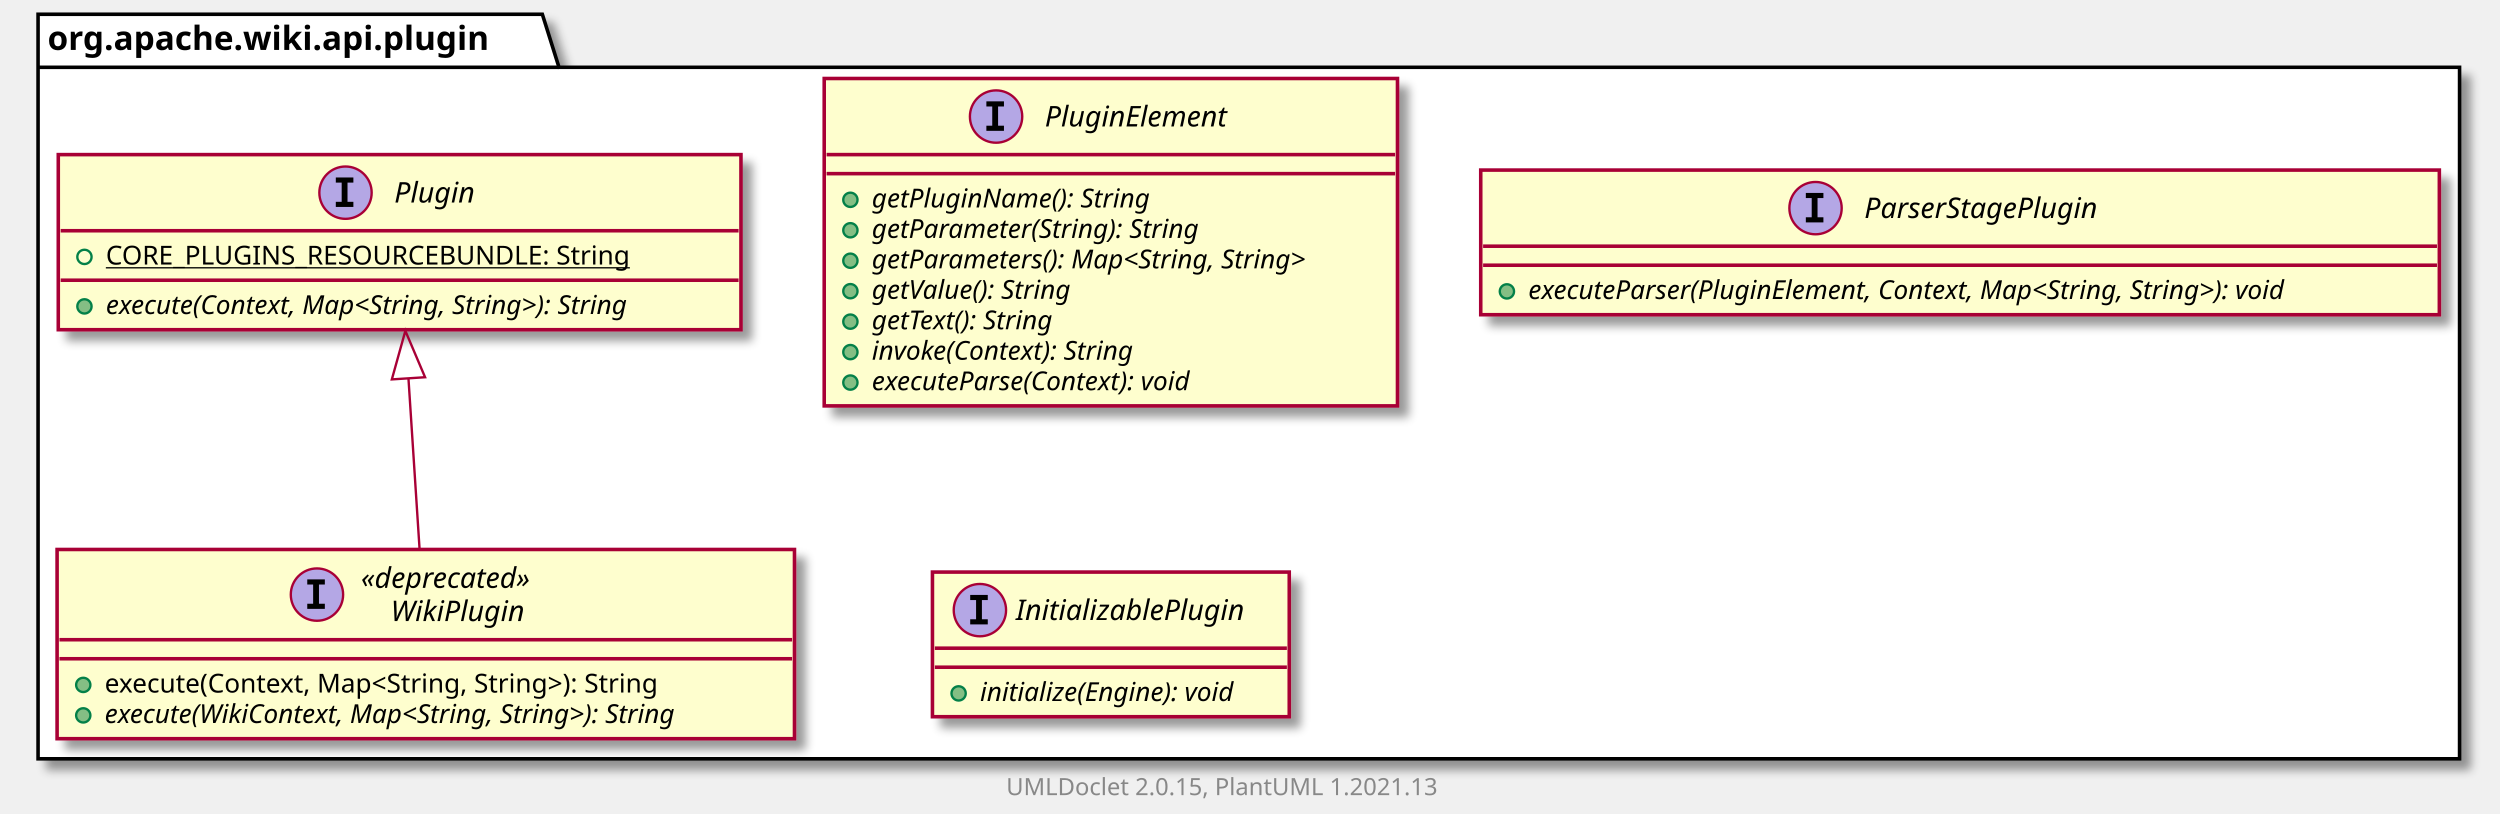
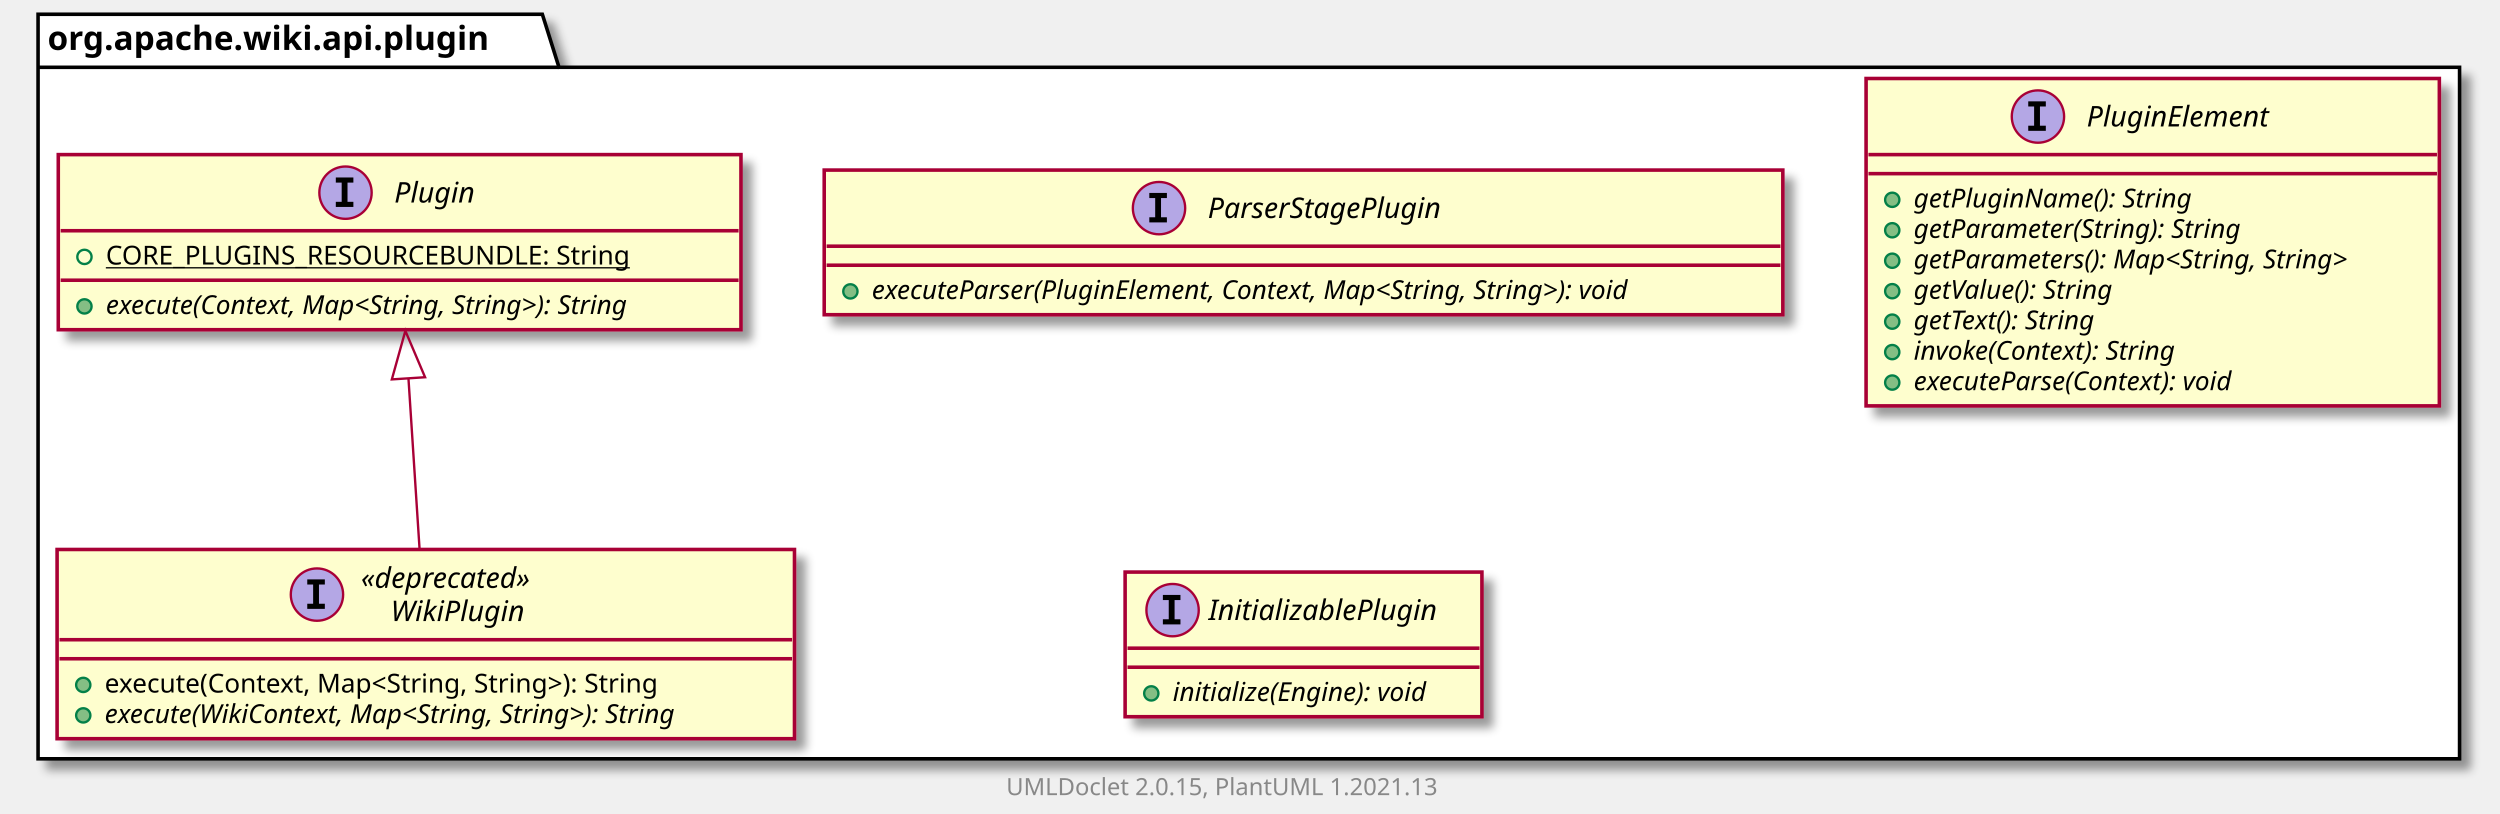
<svg xmlns="http://www.w3.org/2000/svg" xmlns:xlink="http://www.w3.org/1999/xlink" contentScriptType="application/ecmascript" contentStyleType="text/css" height="342px" preserveAspectRatio="none" style="width:1051px;height:342px;background:#FFFFFF;" version="1.1" viewBox="0 0 1051 342" width="1051px" zoomAndPan="magnify">
  <defs>
-     <filter height="300%" id="f4kwq9e8sk23e" width="300%" x="-1" y="-1">
+     <filter height="300%" id="fdnr7dyrzhima" width="300%" x="-1" y="-1">
      <feGaussianBlur result="blurOut" stdDeviation="2.0" />
      <feColorMatrix in="blurOut" result="blurOut2" type="matrix" values="0 0 0 0 0 0 0 0 0 0 0 0 0 0 0 0 0 0 .4 0" />
      <feOffset dx="4.0" dy="4.0" in="blurOut2" result="blurOut3" />
      <feBlend in="SourceGraphic" in2="blurOut3" mode="normal" />
    </filter>
  </defs>
  <g>
-     <polygon fill="#FFFFFF" filter="url(#f4kwq9e8sk23e)" points="16,6,228,6,235,28.297,1034,28.297,1034,319,16,319,16,6" style="stroke:#000000;stroke-width:1.5;" />
+     <polygon fill="#FFFFFF" filter="url(#fdnr7dyrzhima)" points="16,6,228,6,235,28.297,1034,28.297,1034,319,16,319,16,6" style="stroke:#000000;stroke-width:1.5;" />
    <line style="stroke:#000000;stroke-width:1.5;" x1="16" x2="235" y1="28.297" y2="28.297" />
    <text fill="#000000" font-family="sans-serif" font-size="14" font-weight="bold" lengthAdjust="spacing" textLength="206" x="20" y="20.995">org.apache.wiki.api.plugin</text>
-     <a href="PluginElement.html" target="_top" title="PluginElement.html" xlink:actuate="onRequest" xlink:href="PluginElement.html" xlink:show="new" xlink:title="PluginElement.html" xlink:type="simple">
-       <rect codeLine="3" fill="#FEFECE" filter="url(#f4kwq9e8sk23e)" height="137.633" id="org.apache.wiki.api.plugin.PluginElement" style="stroke:#A80036;stroke-width:1.5;" width="241" x="346.5" y="33" />
-       <ellipse cx="418.75" cy="49" fill="#B4A7E5" rx="11" ry="11" style="stroke:#A80036;stroke-width:1.0;" />
-       <path d="M414.672,44.766 L414.672,42.609 L422.062,42.609 L422.062,44.766 L419.594,44.766 L419.594,52.844 L422.062,52.844 L422.062,55 L414.672,55 L414.672,52.844 L417.141,52.844 L417.141,44.766 L414.672,44.766 Z " fill="#000000" />
-       <text fill="#000000" font-family="sans-serif" font-size="12" font-style="italic" lengthAdjust="spacing" textLength="88" x="439.25" y="53.154">PluginElement</text>
-       <line style="stroke:#A80036;stroke-width:1.5;" x1="347.5" x2="586.5" y1="65" y2="65" />
-       <line style="stroke:#A80036;stroke-width:1.5;" x1="347.5" x2="586.5" y1="73" y2="73" />
-       <ellipse cx="357.5" cy="84" fill="#84BE84" rx="3" ry="3" style="stroke:#038048;stroke-width:1.0;" />
-       <text fill="#000000" font-family="sans-serif" font-size="11" font-style="italic" lengthAdjust="spacing" textLength="134" x="366.5" y="87.21">getPluginName(): String</text>
-       <ellipse cx="357.5" cy="96.805" fill="#84BE84" rx="3" ry="3" style="stroke:#038048;stroke-width:1.0;" />
-       <text fill="#000000" font-family="sans-serif" font-size="11" font-style="italic" lengthAdjust="spacing" textLength="160" x="366.5" y="100.015">getParameter(String): String</text>
-       <ellipse cx="357.5" cy="109.609" fill="#84BE84" rx="3" ry="3" style="stroke:#038048;stroke-width:1.0;" />
-       <text fill="#000000" font-family="sans-serif" font-size="11" font-style="italic" lengthAdjust="spacing" textLength="215" x="366.5" y="112.82">getParameters(): Map&lt;String, String&gt;</text>
-       <ellipse cx="357.5" cy="122.414" fill="#84BE84" rx="3" ry="3" style="stroke:#038048;stroke-width:1.0;" />
-       <text fill="#000000" font-family="sans-serif" font-size="11" font-style="italic" lengthAdjust="spacing" textLength="99" x="366.5" y="125.624">getValue(): String</text>
-       <ellipse cx="357.5" cy="135.219" fill="#84BE84" rx="3" ry="3" style="stroke:#038048;stroke-width:1.0;" />
-       <text fill="#000000" font-family="sans-serif" font-size="11" font-style="italic" lengthAdjust="spacing" textLength="92" x="366.5" y="138.429">getText(): String</text>
-       <ellipse cx="357.5" cy="148.023" fill="#84BE84" rx="3" ry="3" style="stroke:#038048;stroke-width:1.0;" />
-       <text fill="#000000" font-family="sans-serif" font-size="11" font-style="italic" lengthAdjust="spacing" textLength="130" x="366.5" y="151.234">invoke(Context): String</text>
-       <ellipse cx="357.5" cy="160.828" fill="#84BE84" rx="3" ry="3" style="stroke:#038048;stroke-width:1.0;" />
-       <text fill="#000000" font-family="sans-serif" font-size="11" font-style="italic" lengthAdjust="spacing" textLength="161" x="366.5" y="164.039">executeParse(Context): void</text>
-     </a>
    <a href="ParserStagePlugin.html" target="_top" title="ParserStagePlugin.html" xlink:actuate="onRequest" xlink:href="ParserStagePlugin.html" xlink:show="new" xlink:title="ParserStagePlugin.html" xlink:type="simple">
-       <rect codeLine="13" fill="#FEFECE" filter="url(#f4kwq9e8sk23e)" height="60.805" id="org.apache.wiki.api.plugin.ParserStagePlugin" style="stroke:#A80036;stroke-width:1.5;" width="403" x="622.5" y="71.5" />
-       <ellipse cx="763.25" cy="87.5" fill="#B4A7E5" rx="11" ry="11" style="stroke:#A80036;stroke-width:1.0;" />
-       <path d="M759.172,83.266 L759.172,81.109 L766.562,81.109 L766.562,83.266 L764.094,83.266 L764.094,91.344 L766.562,91.344 L766.562,93.5 L759.172,93.5 L759.172,91.344 L761.641,91.344 L761.641,83.266 L759.172,83.266 Z " fill="#000000" />
-       <text fill="#000000" font-family="sans-serif" font-size="12" font-style="italic" lengthAdjust="spacing" textLength="113" x="783.75" y="91.654">ParserStagePlugin</text>
-       <line style="stroke:#A80036;stroke-width:1.5;" x1="623.5" x2="1024.5" y1="103.5" y2="103.5" />
-       <line style="stroke:#A80036;stroke-width:1.5;" x1="623.5" x2="1024.5" y1="111.5" y2="111.5" />
-       <ellipse cx="633.5" cy="122.5" fill="#84BE84" rx="3" ry="3" style="stroke:#038048;stroke-width:1.0;" />
-       <text fill="#000000" font-family="sans-serif" font-size="11" font-style="italic" lengthAdjust="spacing" textLength="377" x="642.5" y="125.71">executeParser(PluginElement, Context, Map&lt;String, String&gt;): void</text>
-     </a>
-     <a href="InitializablePlugin.html" target="_top" title="InitializablePlugin.html" xlink:actuate="onRequest" xlink:href="InitializablePlugin.html" xlink:show="new" xlink:title="InitializablePlugin.html" xlink:type="simple">
-       <rect codeLine="17" fill="#FEFECE" filter="url(#f4kwq9e8sk23e)" height="60.805" id="org.apache.wiki.api.plugin.InitializablePlugin" style="stroke:#A80036;stroke-width:1.5;" width="150" x="392" y="240.5" />
-       <ellipse cx="411.95" cy="256.5" fill="#B4A7E5" rx="11" ry="11" style="stroke:#A80036;stroke-width:1.0;" />
-       <path d="M407.872,252.266 L407.872,250.109 L415.262,250.109 L415.262,252.266 L412.794,252.266 L412.794,260.344 L415.262,260.344 L415.262,262.5 L407.872,262.5 L407.872,260.344 L410.341,260.344 L410.341,252.266 L407.872,252.266 Z " fill="#000000" />
-       <text fill="#000000" font-family="sans-serif" font-size="12" font-style="italic" lengthAdjust="spacing" textLength="107" x="427.05" y="260.654">InitializablePlugin</text>
-       <line style="stroke:#A80036;stroke-width:1.5;" x1="393" x2="541" y1="272.5" y2="272.5" />
-       <line style="stroke:#A80036;stroke-width:1.5;" x1="393" x2="541" y1="280.5" y2="280.5" />
-       <ellipse cx="403" cy="291.5" fill="#84BE84" rx="3" ry="3" style="stroke:#038048;stroke-width:1.0;" />
-       <text fill="#000000" font-family="sans-serif" font-size="11" font-style="italic" lengthAdjust="spacing" textLength="124" x="412" y="294.71">initialize(Engine): void</text>
+       <rect codeLine="3" fill="#FEFECE" filter="url(#fdnr7dyrzhima)" height="60.805" id="org.apache.wiki.api.plugin.ParserStagePlugin" style="stroke:#A80036;stroke-width:1.5;" width="403" x="346.5" y="71.5" />
+       <ellipse cx="487.25" cy="87.5" fill="#B4A7E5" rx="11" ry="11" style="stroke:#A80036;stroke-width:1.0;" />
+       <path d="M483.172,83.266 L483.172,81.109 L490.562,81.109 L490.562,83.266 L488.094,83.266 L488.094,91.344 L490.562,91.344 L490.562,93.5 L483.172,93.5 L483.172,91.344 L485.641,91.344 L485.641,83.266 L483.172,83.266 Z " fill="#000000" />
+       <text fill="#000000" font-family="sans-serif" font-size="12" font-style="italic" lengthAdjust="spacing" textLength="113" x="507.75" y="91.654">ParserStagePlugin</text>
+       <line style="stroke:#A80036;stroke-width:1.5;" x1="347.5" x2="748.5" y1="103.5" y2="103.5" />
+       <line style="stroke:#A80036;stroke-width:1.5;" x1="347.5" x2="748.5" y1="111.5" y2="111.5" />
+       <ellipse cx="357.5" cy="122.5" fill="#84BE84" rx="3" ry="3" style="stroke:#038048;stroke-width:1.0;" />
+       <text fill="#000000" font-family="sans-serif" font-size="11" font-style="italic" lengthAdjust="spacing" textLength="377" x="366.5" y="125.71">executeParser(PluginElement, Context, Map&lt;String, String&gt;): void</text>
    </a>
    <a href="Plugin.html" target="_top" title="Plugin.html" xlink:actuate="onRequest" xlink:href="Plugin.html" xlink:show="new" xlink:title="Plugin.html" xlink:type="simple">
-       <rect codeLine="21" fill="#FEFECE" filter="url(#f4kwq9e8sk23e)" height="73.609" id="org.apache.wiki.api.plugin.Plugin" style="stroke:#A80036;stroke-width:1.5;" width="287" x="24.5" y="65" />
+       <rect codeLine="7" fill="#FEFECE" filter="url(#fdnr7dyrzhima)" height="73.609" id="org.apache.wiki.api.plugin.Plugin" style="stroke:#A80036;stroke-width:1.5;" width="287" x="24.5" y="65" />
      <ellipse cx="145.25" cy="81" fill="#B4A7E5" rx="11" ry="11" style="stroke:#A80036;stroke-width:1.0;" />
      <path d="M141.172,76.766 L141.172,74.609 L148.562,74.609 L148.562,76.766 L146.094,76.766 L146.094,84.844 L148.562,84.844 L148.562,87 L141.172,87 L141.172,84.844 L143.641,84.844 L143.641,76.766 L141.172,76.766 Z " fill="#000000" />
      <text fill="#000000" font-family="sans-serif" font-size="12" font-style="italic" lengthAdjust="spacing" textLength="37" x="165.75" y="85.154">Plugin</text>
      <line style="stroke:#A80036;stroke-width:1.5;" x1="25.5" x2="310.5" y1="97" y2="97" />
      <ellipse cx="35.5" cy="108" rx="3" ry="3" style="stroke:#038048;stroke-width:1.0;fill:none;" />
      <text fill="#000000" font-family="sans-serif" font-size="11" lengthAdjust="spacing" text-decoration="underline" textLength="240" x="44.5" y="111.21">CORE_PLUGINS_RESOURCEBUNDLE: String</text>
      <line style="stroke:#A80036;stroke-width:1.5;" x1="25.5" x2="310.5" y1="117.805" y2="117.805" />
      <ellipse cx="35.5" cy="128.805" fill="#84BE84" rx="3" ry="3" style="stroke:#038048;stroke-width:1.0;" />
      <text fill="#000000" font-family="sans-serif" font-size="11" font-style="italic" lengthAdjust="spacing" textLength="261" x="44.5" y="132.015">execute(Context, Map&lt;String, String&gt;): String</text>
    </a>
+     <a href="PluginElement.html" target="_top" title="PluginElement.html" xlink:actuate="onRequest" xlink:href="PluginElement.html" xlink:show="new" xlink:title="PluginElement.html" xlink:type="simple">
+       <rect codeLine="12" fill="#FEFECE" filter="url(#fdnr7dyrzhima)" height="137.633" id="org.apache.wiki.api.plugin.PluginElement" style="stroke:#A80036;stroke-width:1.5;" width="241" x="784.5" y="33" />
+       <ellipse cx="856.75" cy="49" fill="#B4A7E5" rx="11" ry="11" style="stroke:#A80036;stroke-width:1.0;" />
+       <path d="M852.672,44.766 L852.672,42.609 L860.062,42.609 L860.062,44.766 L857.594,44.766 L857.594,52.844 L860.062,52.844 L860.062,55 L852.672,55 L852.672,52.844 L855.141,52.844 L855.141,44.766 L852.672,44.766 Z " fill="#000000" />
+       <text fill="#000000" font-family="sans-serif" font-size="12" font-style="italic" lengthAdjust="spacing" textLength="88" x="877.25" y="53.154">PluginElement</text>
+       <line style="stroke:#A80036;stroke-width:1.5;" x1="785.5" x2="1024.5" y1="65" y2="65" />
+       <line style="stroke:#A80036;stroke-width:1.5;" x1="785.5" x2="1024.5" y1="73" y2="73" />
+       <ellipse cx="795.5" cy="84" fill="#84BE84" rx="3" ry="3" style="stroke:#038048;stroke-width:1.0;" />
+       <text fill="#000000" font-family="sans-serif" font-size="11" font-style="italic" lengthAdjust="spacing" textLength="134" x="804.5" y="87.21">getPluginName(): String</text>
+       <ellipse cx="795.5" cy="96.805" fill="#84BE84" rx="3" ry="3" style="stroke:#038048;stroke-width:1.0;" />
+       <text fill="#000000" font-family="sans-serif" font-size="11" font-style="italic" lengthAdjust="spacing" textLength="160" x="804.5" y="100.015">getParameter(String): String</text>
+       <ellipse cx="795.5" cy="109.609" fill="#84BE84" rx="3" ry="3" style="stroke:#038048;stroke-width:1.0;" />
+       <text fill="#000000" font-family="sans-serif" font-size="11" font-style="italic" lengthAdjust="spacing" textLength="215" x="804.5" y="112.82">getParameters(): Map&lt;String, String&gt;</text>
+       <ellipse cx="795.5" cy="122.414" fill="#84BE84" rx="3" ry="3" style="stroke:#038048;stroke-width:1.0;" />
+       <text fill="#000000" font-family="sans-serif" font-size="11" font-style="italic" lengthAdjust="spacing" textLength="99" x="804.5" y="125.624">getValue(): String</text>
+       <ellipse cx="795.5" cy="135.219" fill="#84BE84" rx="3" ry="3" style="stroke:#038048;stroke-width:1.0;" />
+       <text fill="#000000" font-family="sans-serif" font-size="11" font-style="italic" lengthAdjust="spacing" textLength="92" x="804.5" y="138.429">getText(): String</text>
+       <ellipse cx="795.5" cy="148.023" fill="#84BE84" rx="3" ry="3" style="stroke:#038048;stroke-width:1.0;" />
+       <text fill="#000000" font-family="sans-serif" font-size="11" font-style="italic" lengthAdjust="spacing" textLength="130" x="804.5" y="151.234">invoke(Context): String</text>
+       <ellipse cx="795.5" cy="160.828" fill="#84BE84" rx="3" ry="3" style="stroke:#038048;stroke-width:1.0;" />
+       <text fill="#000000" font-family="sans-serif" font-size="11" font-style="italic" lengthAdjust="spacing" textLength="161" x="804.5" y="164.039">executeParse(Context): void</text>
+     </a>
+     <a href="InitializablePlugin.html" target="_top" title="InitializablePlugin.html" xlink:actuate="onRequest" xlink:href="InitializablePlugin.html" xlink:show="new" xlink:title="InitializablePlugin.html" xlink:type="simple">
+       <rect codeLine="22" fill="#FEFECE" filter="url(#fdnr7dyrzhima)" height="60.805" id="org.apache.wiki.api.plugin.InitializablePlugin" style="stroke:#A80036;stroke-width:1.5;" width="150" x="473" y="240.5" />
+       <ellipse cx="492.95" cy="256.5" fill="#B4A7E5" rx="11" ry="11" style="stroke:#A80036;stroke-width:1.0;" />
+       <path d="M488.872,252.266 L488.872,250.109 L496.262,250.109 L496.262,252.266 L493.794,252.266 L493.794,260.344 L496.262,260.344 L496.262,262.5 L488.872,262.5 L488.872,260.344 L491.341,260.344 L491.341,252.266 L488.872,252.266 Z " fill="#000000" />
+       <text fill="#000000" font-family="sans-serif" font-size="12" font-style="italic" lengthAdjust="spacing" textLength="107" x="508.05" y="260.654">InitializablePlugin</text>
+       <line style="stroke:#A80036;stroke-width:1.5;" x1="474" x2="622" y1="272.5" y2="272.5" />
+       <line style="stroke:#A80036;stroke-width:1.5;" x1="474" x2="622" y1="280.5" y2="280.5" />
+       <ellipse cx="484" cy="291.5" fill="#84BE84" rx="3" ry="3" style="stroke:#038048;stroke-width:1.0;" />
+       <text fill="#000000" font-family="sans-serif" font-size="11" font-style="italic" lengthAdjust="spacing" textLength="124" x="493" y="294.71">initialize(Engine): void</text>
+     </a>
    <a href="WikiPlugin.html" target="_top" title="WikiPlugin.html" xlink:actuate="onRequest" xlink:href="WikiPlugin.html" xlink:show="new" xlink:title="WikiPlugin.html" xlink:type="simple">
-       <rect codeLine="26" fill="#FEFECE" filter="url(#f4kwq9e8sk23e)" height="79.547" id="org.apache.wiki.api.plugin.WikiPlugin" style="stroke:#A80036;stroke-width:1.5;" width="310" x="24" y="231" />
+       <rect codeLine="26" fill="#FEFECE" filter="url(#fdnr7dyrzhima)" height="79.547" id="org.apache.wiki.api.plugin.WikiPlugin" style="stroke:#A80036;stroke-width:1.5;" width="310" x="24" y="231" />
      <ellipse cx="133.25" cy="249.969" fill="#B4A7E5" rx="11" ry="11" style="stroke:#A80036;stroke-width:1.0;" />
      <path d="M129.172,245.734 L129.172,243.578 L136.562,243.578 L136.562,245.734 L134.094,245.734 L134.094,253.812 L136.562,253.812 L136.562,255.969 L129.172,255.969 L129.172,253.812 L131.641,253.812 L131.641,245.734 L129.172,245.734 Z " fill="#000000" />
      <text fill="#000000" font-family="sans-serif" font-size="12" font-style="italic" lengthAdjust="spacing" textLength="87" x="151.75" y="247.139">«deprecated»</text>
      <text fill="#000000" font-family="sans-serif" font-size="12" font-style="italic" lengthAdjust="spacing" textLength="62" x="164.25" y="261.107">WikiPlugin</text>
      <line style="stroke:#A80036;stroke-width:1.5;" x1="25" x2="333" y1="268.938" y2="268.938" />
      <line style="stroke:#A80036;stroke-width:1.5;" x1="25" x2="333" y1="276.938" y2="276.938" />
      <ellipse cx="35" cy="287.938" fill="#84BE84" rx="3" ry="3" style="stroke:#038048;stroke-width:1.0;" />
      <text fill="#000000" font-family="sans-serif" font-size="11" lengthAdjust="spacing" textLength="262" x="44" y="291.148">execute(Context, Map&lt;String, String&gt;): String</text>
      <ellipse cx="35" cy="300.742" fill="#84BE84" rx="3" ry="3" style="stroke:#038048;stroke-width:1.0;" />
      <text fill="#000000" font-family="sans-serif" font-size="11" font-style="italic" lengthAdjust="spacing" textLength="284" x="44" y="303.953">execute(WikiContext, Map&lt;String, String&gt;): String</text>
    </a>
    <path codeLine="31" d="M171.719,159.138 C173.25,182.655 174.987,209.343 176.38,230.751 " fill="none" id="org.apache.wiki.api.plugin.Plugin-backto-org.apache.wiki.api.plugin.WikiPlugin" style="stroke:#A80036;stroke-width:1.0;" />
    <polygon fill="none" points="164.728,159.5,170.414,139.088,178.698,158.591,164.728,159.5" style="stroke:#A80036;stroke-width:1.0;" />
    <text fill="#888888" font-family="sans-serif" font-size="10" lengthAdjust="spacing" textLength="192" x="423" y="334.282">UMLDoclet 2.0.15, PlantUML 1.2021.13</text>
  </g>
</svg>
